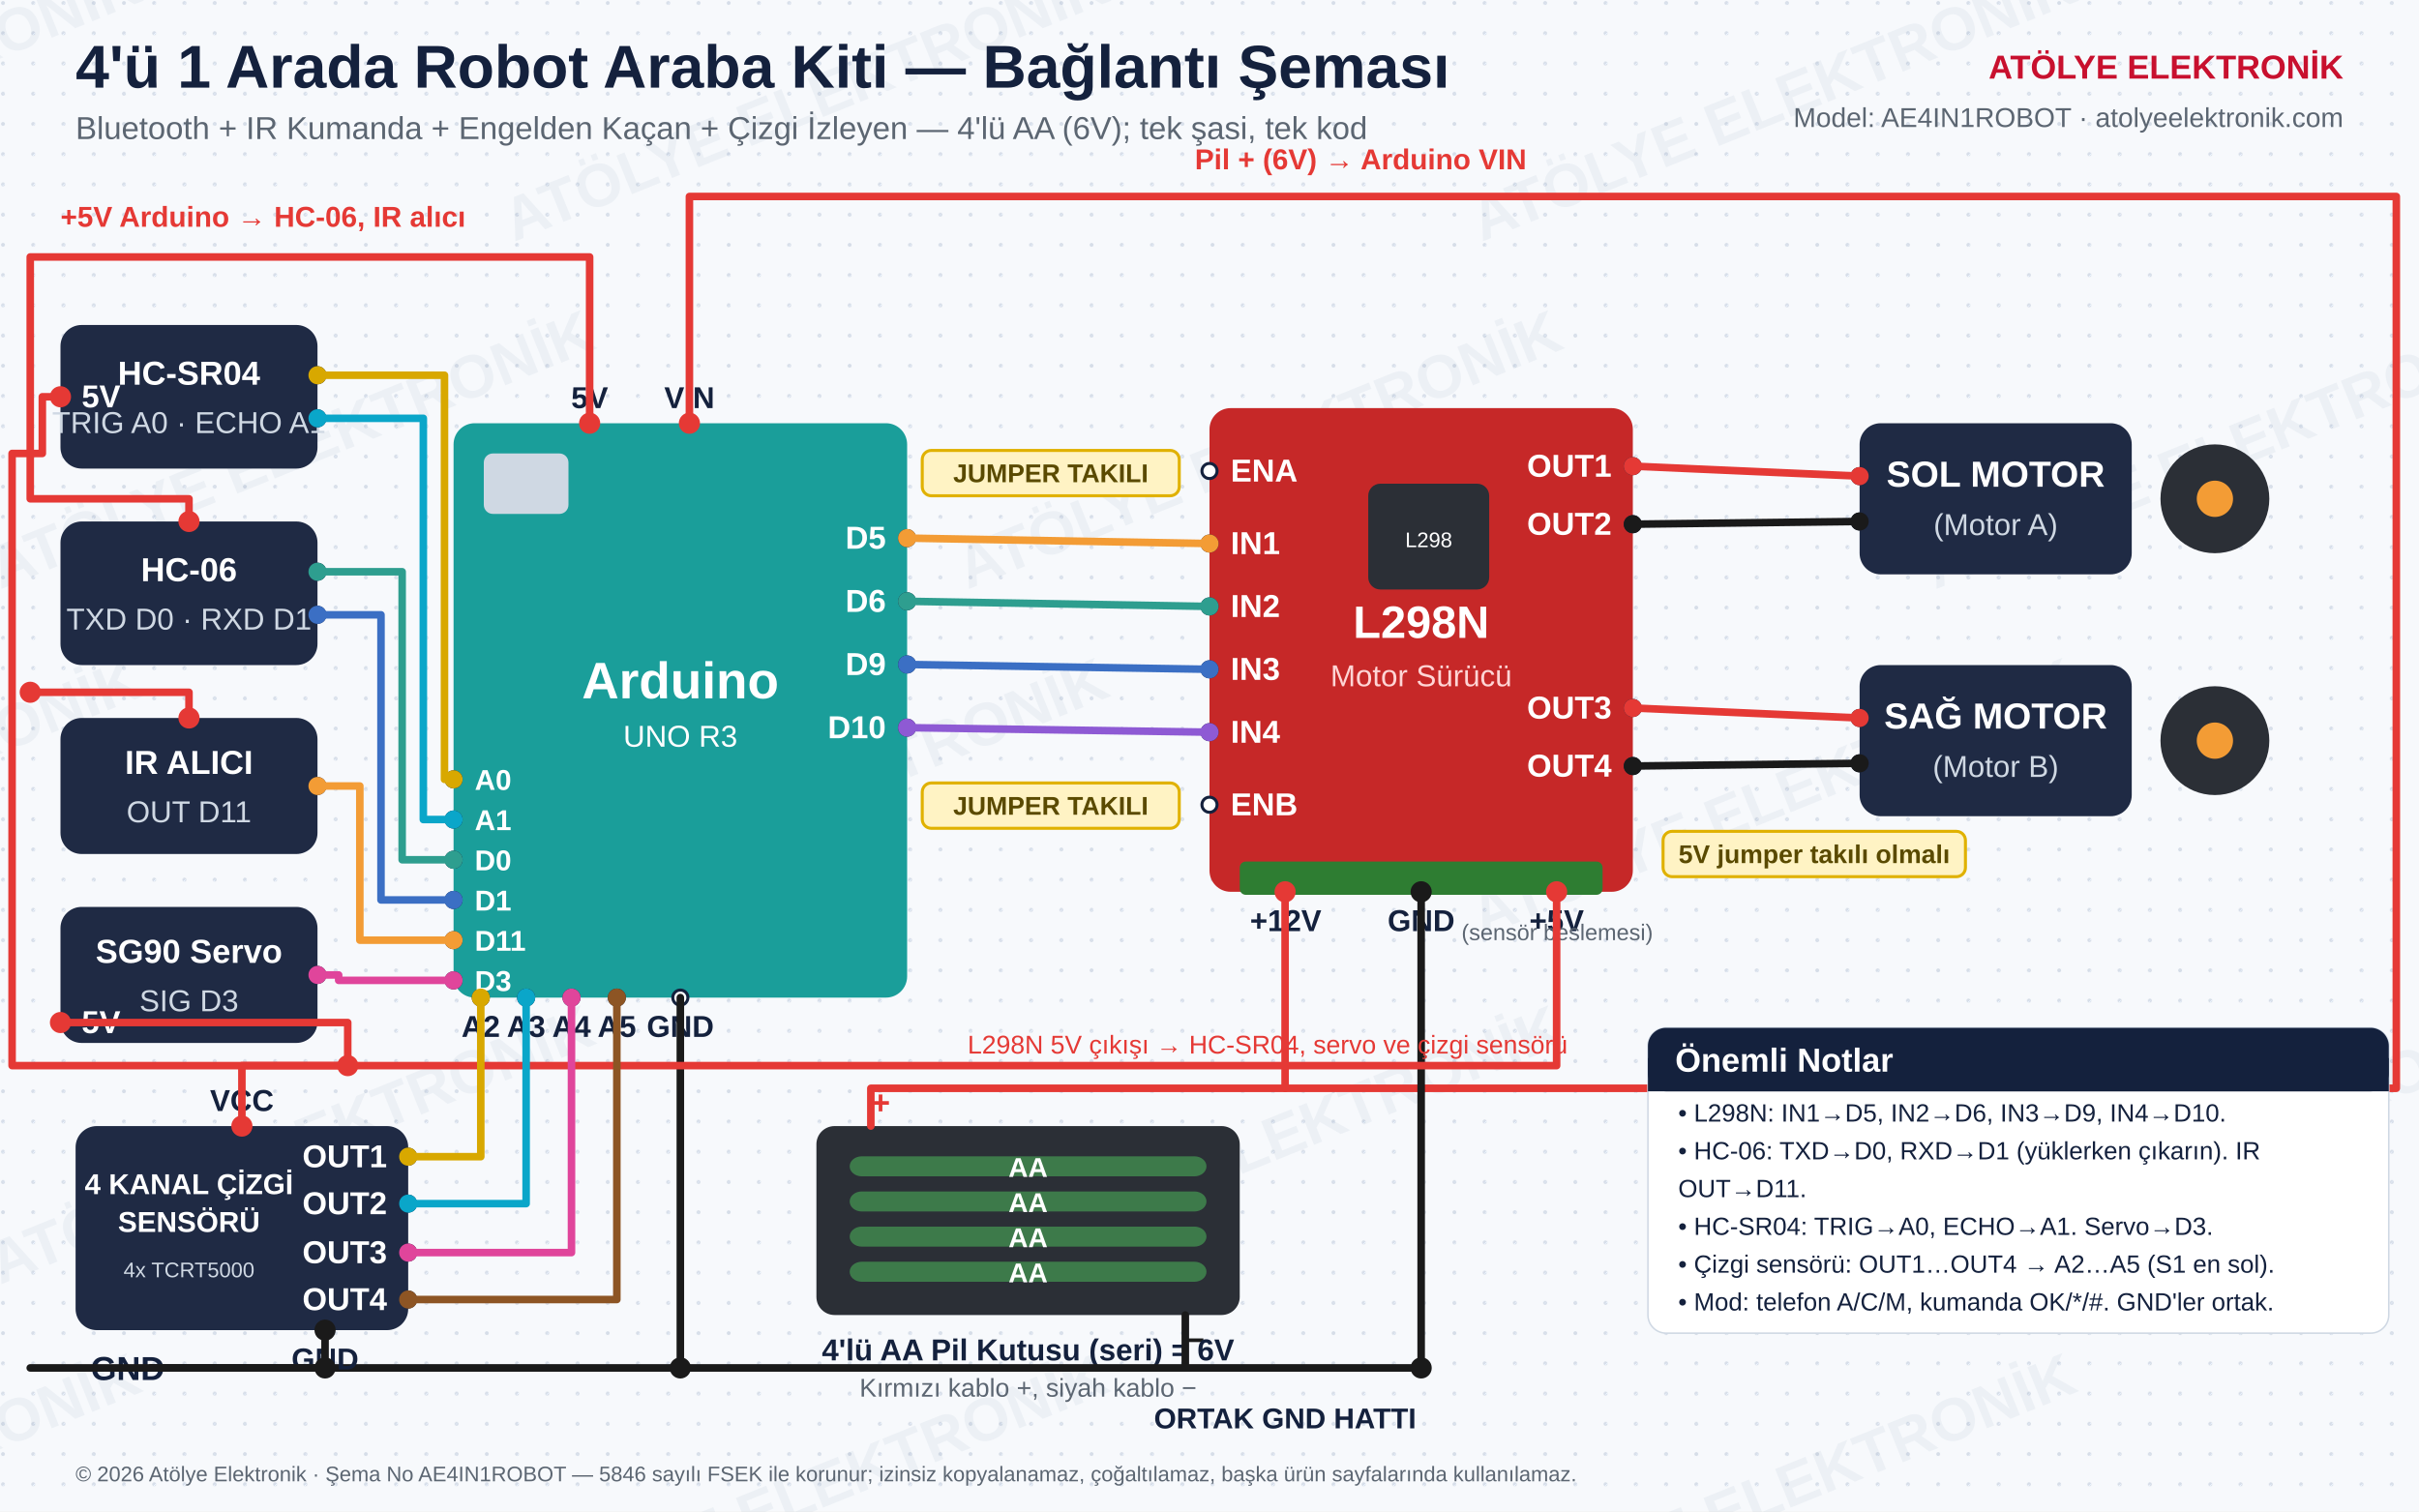
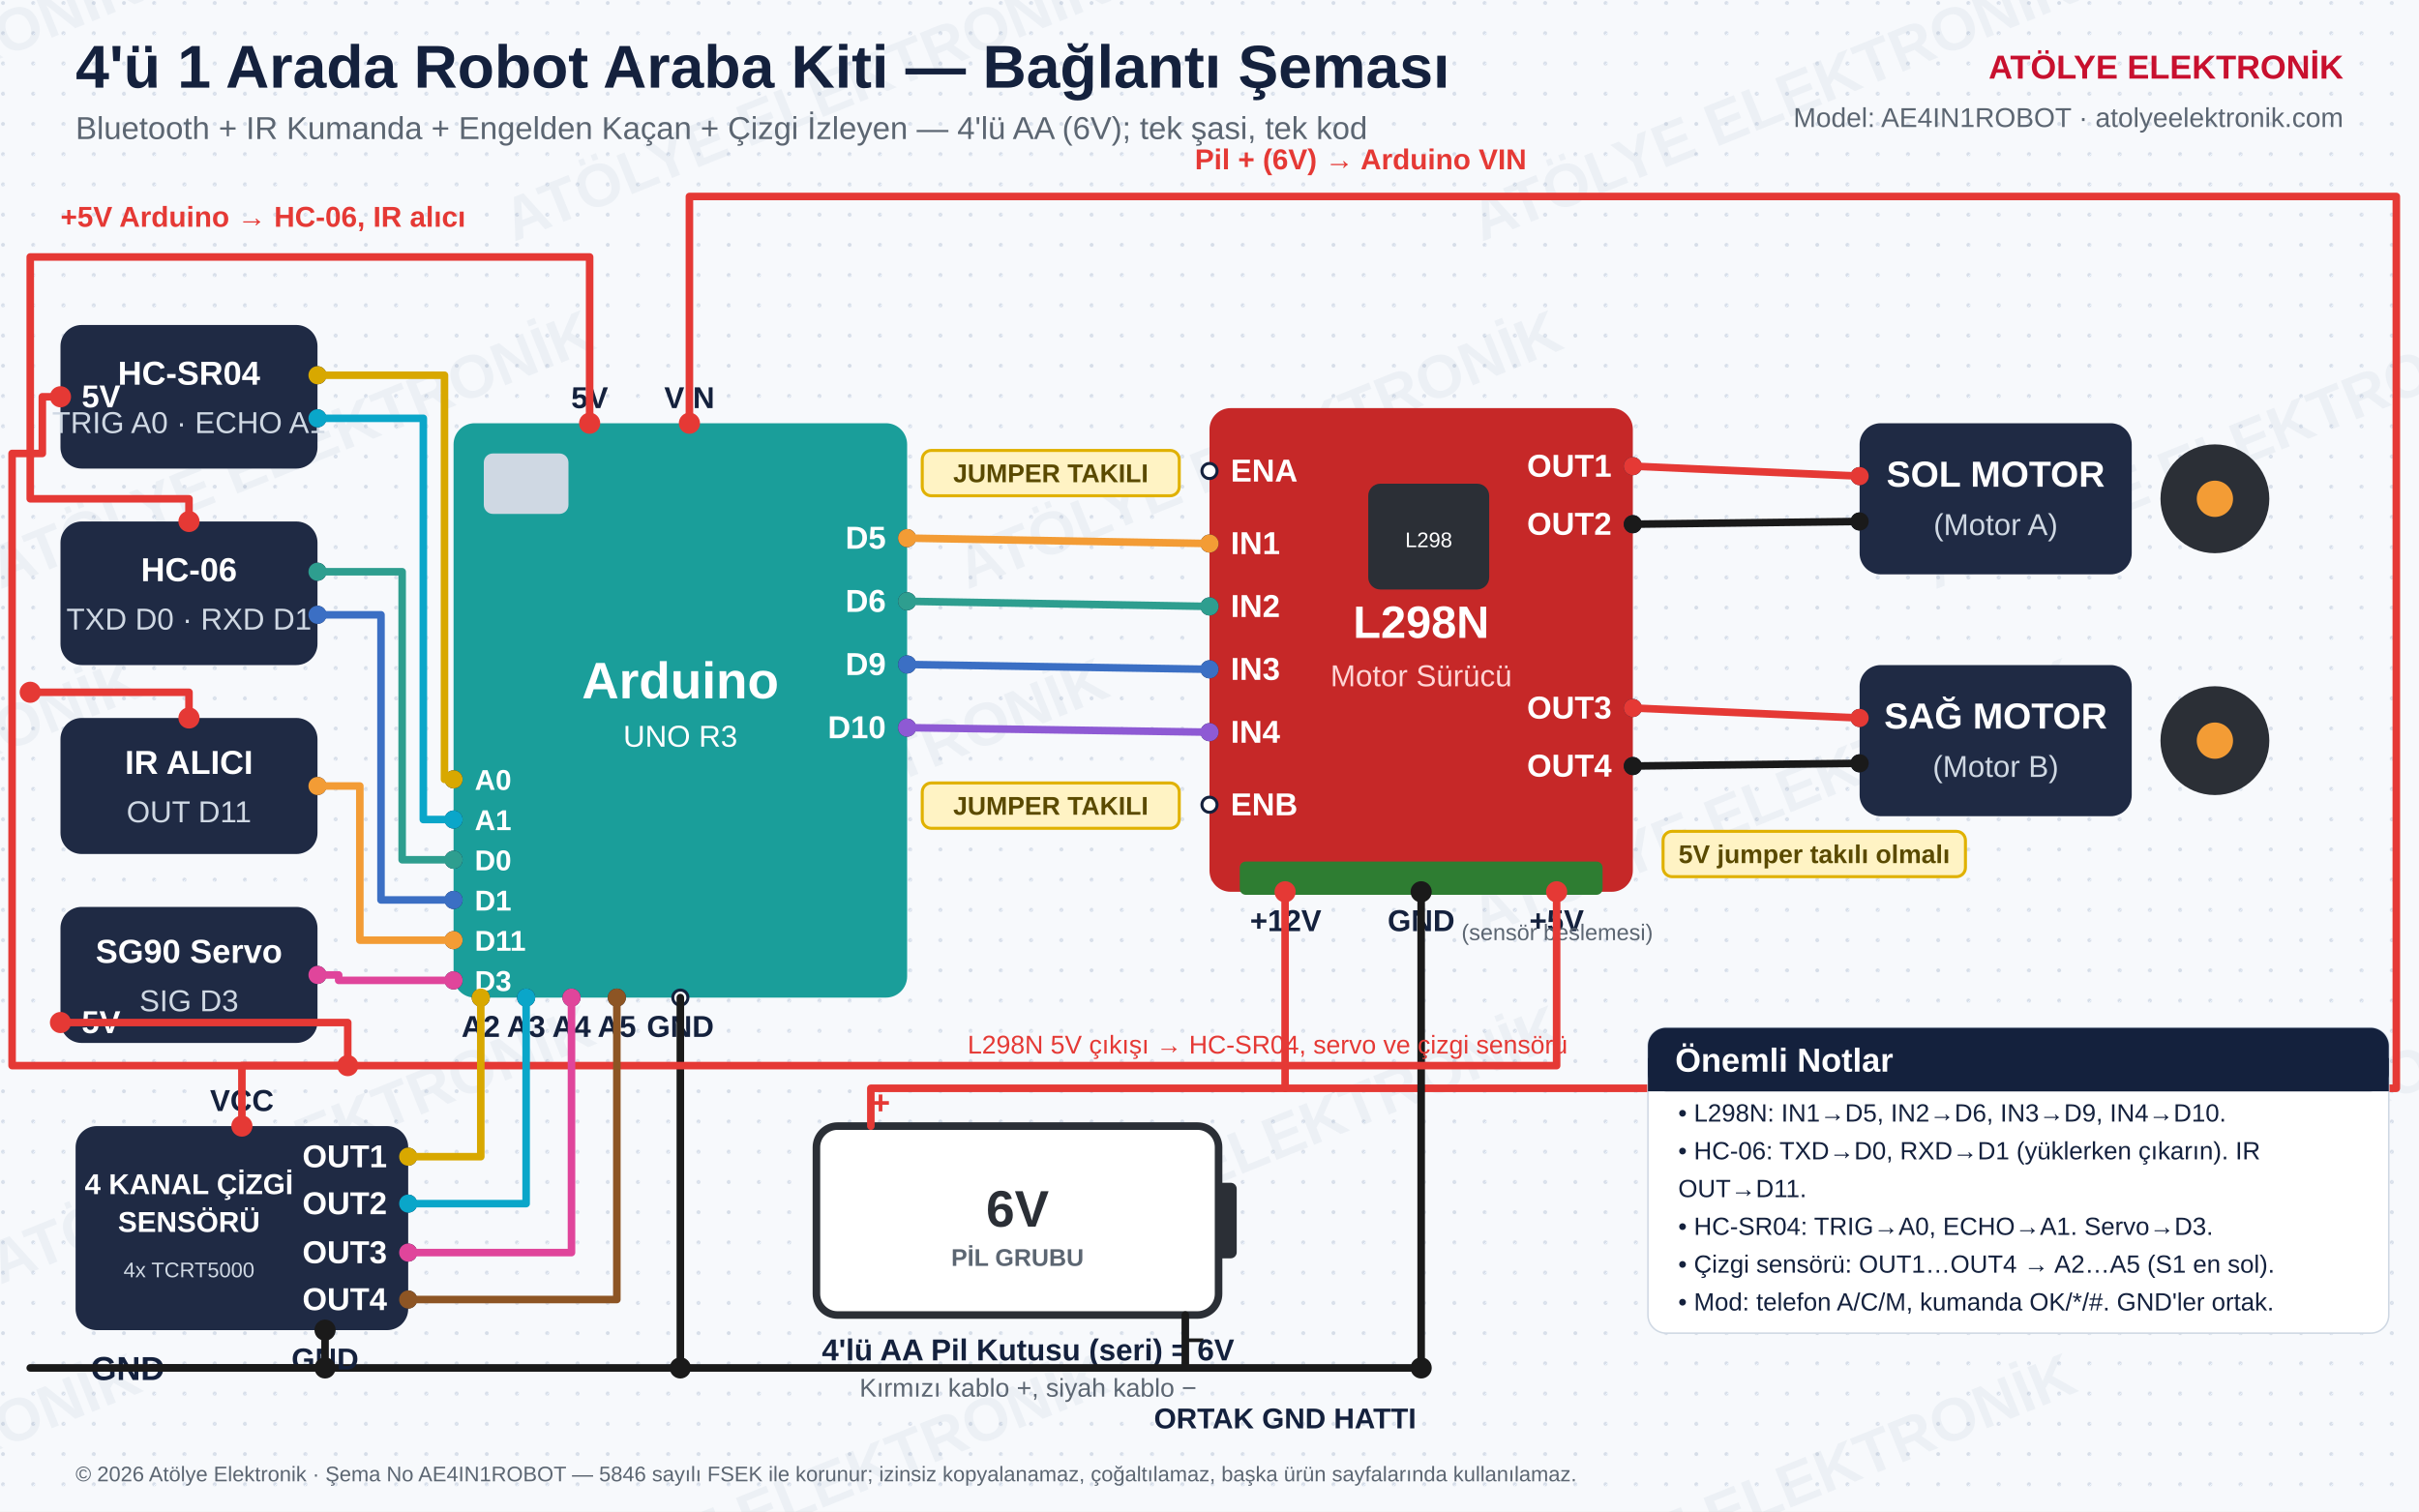
<svg xmlns="http://www.w3.org/2000/svg" width="1600" height="1000" viewBox="0 0 1600 1000" font-family="Segoe UI, Arial, sans-serif">
  <defs>
    <pattern id="dots" width="20" height="20" patternUnits="userSpaceOnUse">
      <circle cx="2" cy="2" r="1.3" fill="#d6dde8" />
    </pattern>
  </defs>
  <rect width="1600" height="1000" fill="#f7f9fc" />
  <rect width="1600" height="1000" fill="url(#dots)" />
  <g opacity="0.045" font-weight="800" font-size="40" fill="#003360">
    <text x="-300" y="160" transform="rotate(-22 -300 160)">ATÖLYE ELEKTRONİK</text>
    <text x="340" y="160" transform="rotate(-22 340 160)">ATÖLYE ELEKTRONİK</text>
    <text x="980" y="160" transform="rotate(-22 980 160)">ATÖLYE ELEKTRONİK</text>
    <text x="1620" y="160" transform="rotate(-22 1620 160)">ATÖLYE ELEKTRONİK</text>
    <text x="0" y="390" transform="rotate(-22 0 390)">ATÖLYE ELEKTRONİK</text>
    <text x="640" y="390" transform="rotate(-22 640 390)">ATÖLYE ELEKTRONİK</text>
    <text x="1280" y="390" transform="rotate(-22 1280 390)">ATÖLYE ELEKTRONİK</text>
    <text x="-300" y="620" transform="rotate(-22 -300 620)">ATÖLYE ELEKTRONİK</text>
    <text x="340" y="620" transform="rotate(-22 340 620)">ATÖLYE ELEKTRONİK</text>
    <text x="980" y="620" transform="rotate(-22 980 620)">ATÖLYE ELEKTRONİK</text>
    <text x="1620" y="620" transform="rotate(-22 1620 620)">ATÖLYE ELEKTRONİK</text>
    <text x="0" y="850" transform="rotate(-22 0 850)">ATÖLYE ELEKTRONİK</text>
    <text x="640" y="850" transform="rotate(-22 640 850)">ATÖLYE ELEKTRONİK</text>
    <text x="1280" y="850" transform="rotate(-22 1280 850)">ATÖLYE ELEKTRONİK</text>
    <text x="-300" y="1080" transform="rotate(-22 -300 1080)">ATÖLYE ELEKTRONİK</text>
    <text x="340" y="1080" transform="rotate(-22 340 1080)">ATÖLYE ELEKTRONİK</text>
    <text x="980" y="1080" transform="rotate(-22 980 1080)">ATÖLYE ELEKTRONİK</text>
    <text x="1620" y="1080" transform="rotate(-22 1620 1080)">ATÖLYE ELEKTRONİK</text>
  </g>
  <text x="50" y="58" font-size="40" font-weight="800" fill="#14213d">4'ü 1 Arada Robot Araba Kiti — Bağlantı Şeması</text>
  <text x="50" y="92" font-size="21" fill="#5c6672">Bluetooth + IR Kumanda + Engelden Kaçan + Çizgi İzleyen — 4'lü AA (6V); tek şasi, tek kod</text>
  <text x="1550" y="52" text-anchor="end" font-size="22" font-weight="800" fill="#c8102e">ATÖLYE ELEKTRONİK</text>
  <text x="1550" y="84" text-anchor="end" font-size="18" fill="#5c6672">Model: AE4IN1ROBOT · atolyeelektronik.com</text>
  <rect x="300" y="280" width="300" height="380" rx="14" fill="#1a9e9a" />
  <text x="450.0" y="462.0" text-anchor="middle" font-size="34" font-weight="700" fill="#fff">Arduino</text>
  <text x="450.0" y="494.0" text-anchor="middle" font-size="20" fill="#ffffff">UNO R3</text>
  <text x="586" y="363.0" text-anchor="end" font-size="21" font-weight="700" fill="#fff">D5</text>
  <circle cx="600" cy="356.0" r="5" fill="#fff" stroke="#14213d" stroke-width="2" />
  <text x="586" y="404.8" text-anchor="end" font-size="21" font-weight="700" fill="#fff">D6</text>
  <circle cx="600" cy="397.8" r="5" fill="#fff" stroke="#14213d" stroke-width="2" />
  <text x="586" y="446.6" text-anchor="end" font-size="21" font-weight="700" fill="#fff">D9</text>
  <circle cx="600" cy="439.6" r="5" fill="#fff" stroke="#14213d" stroke-width="2" />
  <text x="586" y="488.4" text-anchor="end" font-size="21" font-weight="700" fill="#fff">D10</text>
  <circle cx="600" cy="481.4" r="5" fill="#fff" stroke="#14213d" stroke-width="2" />
  <text x="390.0" y="270" text-anchor="middle" font-size="20" font-weight="700" fill="#14213d">5V</text>
  <circle cx="390.0" cy="280" r="5" fill="#fff" stroke="#14213d" stroke-width="2" />
  <text x="456.0" y="270" text-anchor="middle" font-size="20" font-weight="700" fill="#14213d">VIN</text>
  <circle cx="456.0" cy="280" r="5" fill="#fff" stroke="#14213d" stroke-width="2" />
  <text x="450.0" y="686" text-anchor="middle" font-size="20" font-weight="700" fill="#14213d">GND</text>
  <circle cx="450.0" cy="660" r="5" fill="#fff" stroke="#14213d" stroke-width="2" />
  <text x="318.0" y="686" text-anchor="middle" font-size="20" font-weight="700" fill="#14213d">A2</text>
  <circle cx="318.0" cy="660" r="5" fill="#fff" stroke="#14213d" stroke-width="2" />
  <text x="348.0" y="686" text-anchor="middle" font-size="20" font-weight="700" fill="#14213d">A3</text>
  <circle cx="348.0" cy="660" r="5" fill="#fff" stroke="#14213d" stroke-width="2" />
  <text x="378.0" y="686" text-anchor="middle" font-size="20" font-weight="700" fill="#14213d">A4</text>
  <circle cx="378.0" cy="660" r="5" fill="#fff" stroke="#14213d" stroke-width="2" />
  <text x="408.0" y="686" text-anchor="middle" font-size="20" font-weight="700" fill="#14213d">A5</text>
  <circle cx="408.0" cy="660" r="5" fill="#fff" stroke="#14213d" stroke-width="2" />
  <rect x="320" y="300" width="56" height="40" rx="6" fill="#cfd8e3" />
  <rect x="800" y="270" width="280" height="320" rx="14" fill="#c62828" />
  <text x="940.0" y="422.0" text-anchor="middle" font-size="30" font-weight="700" fill="#fff">L298N</text>
  <text x="940.0" y="454.0" text-anchor="middle" font-size="20" fill="#ffd5d5">Motor Sürücü</text>
  <text x="814" y="318.6" font-size="21" font-weight="700" fill="#fff">ENA</text>
  <circle cx="800" cy="311.6" r="5" fill="#fff" stroke="#14213d" stroke-width="2" />
  <text x="814" y="366.6" font-size="21" font-weight="700" fill="#fff">IN1</text>
  <circle cx="800" cy="359.6" r="5" fill="#fff" stroke="#14213d" stroke-width="2" />
  <text x="814" y="408.2" font-size="21" font-weight="700" fill="#fff">IN2</text>
  <circle cx="800" cy="401.2" r="5" fill="#fff" stroke="#14213d" stroke-width="2" />
  <text x="814" y="449.8" font-size="21" font-weight="700" fill="#fff">IN3</text>
  <circle cx="800" cy="442.8" r="5" fill="#fff" stroke="#14213d" stroke-width="2" />
  <text x="814" y="491.4" font-size="21" font-weight="700" fill="#fff">IN4</text>
  <circle cx="800" cy="484.4" r="5" fill="#fff" stroke="#14213d" stroke-width="2" />
  <text x="814" y="539.4" font-size="21" font-weight="700" fill="#fff">ENB</text>
  <circle cx="800" cy="532.4" r="5" fill="#fff" stroke="#14213d" stroke-width="2" />
  <text x="1066" y="315.4" text-anchor="end" font-size="21" font-weight="700" fill="#fff">OUT1</text>
  <circle cx="1080" cy="308.4" r="5" fill="#fff" stroke="#14213d" stroke-width="2" />
  <text x="1066" y="353.8" text-anchor="end" font-size="21" font-weight="700" fill="#fff">OUT2</text>
  <circle cx="1080" cy="346.8" r="5" fill="#fff" stroke="#14213d" stroke-width="2" />
  <text x="1066" y="475.4" text-anchor="end" font-size="21" font-weight="700" fill="#fff">OUT3</text>
  <circle cx="1080" cy="468.4" r="5" fill="#fff" stroke="#14213d" stroke-width="2" />
  <text x="1066" y="513.8" text-anchor="end" font-size="21" font-weight="700" fill="#fff">OUT4</text>
  <circle cx="1080" cy="506.8" r="5" fill="#fff" stroke="#14213d" stroke-width="2" />
  <text x="850.4" y="616" text-anchor="middle" font-size="20" font-weight="700" fill="#14213d">+12V</text>
  <circle cx="850.4" cy="590" r="5" fill="#fff" stroke="#14213d" stroke-width="2" />
  <text x="940.0" y="616" text-anchor="middle" font-size="20" font-weight="700" fill="#14213d">GND</text>
  <circle cx="940.0" cy="590" r="5" fill="#fff" stroke="#14213d" stroke-width="2" />
  <text x="1029.6" y="616" text-anchor="middle" font-size="20" font-weight="700" fill="#14213d">+5V</text>
  <circle cx="1029.6" cy="590" r="5" fill="#fff" stroke="#14213d" stroke-width="2" />
  <rect x="905" y="320" width="80" height="70" rx="8" fill="#2b2f36" />
  <text x="945" y="362" text-anchor="middle" font-size="14" fill="#fff">L298</text>
  <rect x="820" y="570" width="240" height="22" rx="4" fill="#2e7d32" />
  <rect x="610" y="298" width="170" height="30" rx="6" fill="#fff3c4" stroke="#e0b100" stroke-width="2" />
  <text x="695.0" y="319" text-anchor="middle" font-size="17" font-weight="700" fill="#5a4a00">JUMPER TAKILI</text>
  <rect x="610" y="518" width="170" height="30" rx="6" fill="#fff3c4" stroke="#e0b100" stroke-width="2" />
  <text x="695.0" y="539" text-anchor="middle" font-size="17" font-weight="700" fill="#5a4a00">JUMPER TAKILI</text>
  <rect x="1100" y="550" width="200" height="30" rx="6" fill="#fff3c4" stroke="#e0b100" stroke-width="2" />
  <text x="1200.0" y="571" text-anchor="middle" font-size="17" font-weight="700" fill="#5a4a00">5V jumper takılı olmalı</text>
  <text x="1030" y="622" text-anchor="middle" font-size="15" font-weight="500" fill="#5c6672">(sensör beslemesi)</text>
  <rect x="1230" y="280" width="180" height="100" rx="14" fill="#1f2a44" />
  <text x="1320.0" y="322.0" text-anchor="middle" font-size="24" font-weight="700" fill="#fff">SOL MOTOR</text>
  <text x="1320.0" y="354.0" text-anchor="middle" font-size="20" fill="#cfd8e3">(Motor A)</text>
  <text x="1244" y="322.0" font-size="21" font-weight="700" fill="#fff" />
  <circle cx="1230" cy="315.0" r="5" fill="#fff" stroke="#14213d" stroke-width="2" />
  <text x="1244" y="352.0" font-size="21" font-weight="700" fill="#fff"> </text>
  <circle cx="1230" cy="345.0" r="5" fill="#fff" stroke="#14213d" stroke-width="2" />
  <circle cx="1465" cy="330" r="36" fill="#2b2f36" />
  <circle cx="1465" cy="330" r="12" fill="#f39c35" />
  <rect x="1230" y="440" width="180" height="100" rx="14" fill="#1f2a44" />
  <text x="1320.0" y="482.0" text-anchor="middle" font-size="24" font-weight="700" fill="#fff">SAĞ MOTOR</text>
  <text x="1320.0" y="514.0" text-anchor="middle" font-size="20" fill="#cfd8e3">(Motor B)</text>
  <text x="1244" y="482.0" font-size="21" font-weight="700" fill="#fff" />
  <circle cx="1230" cy="475.0" r="5" fill="#fff" stroke="#14213d" stroke-width="2" />
  <text x="1244" y="512.0" font-size="21" font-weight="700" fill="#fff"> </text>
  <circle cx="1230" cy="505.0" r="5" fill="#fff" stroke="#14213d" stroke-width="2" />
  <circle cx="1465" cy="490" r="36" fill="#2b2f36" />
  <circle cx="1465" cy="490" r="12" fill="#f39c35" />
-   <rect x="540" y="745" width="280" height="125" rx="12" fill="#2b2f36" />
-   <rect x="562" y="765.0" width="236" height="13.25" rx="8" fill="#3d7a4a" />
-   <text x="680.0" y="778.625" text-anchor="middle" font-size="18" font-weight="700" fill="#fff">AA</text>
-   <rect x="562" y="788.25" width="236" height="13.25" rx="8" fill="#3d7a4a" />
-   <text x="680.0" y="801.875" text-anchor="middle" font-size="18" font-weight="700" fill="#fff">AA</text>
-   <rect x="562" y="811.5" width="236" height="13.25" rx="8" fill="#3d7a4a" />
-   <text x="680.0" y="825.125" text-anchor="middle" font-size="18" font-weight="700" fill="#fff">AA</text>
-   <rect x="562" y="834.75" width="236" height="13.25" rx="8" fill="#3d7a4a" />
-   <text x="680.0" y="848.375" text-anchor="middle" font-size="18" font-weight="700" fill="#fff">AA</text>
+   <rect x="540" y="745" width="266" height="125" rx="14" fill="#fff" stroke="#2b2f36" stroke-width="5" />
+   <rect x="804" y="782.5" width="14" height="50.0" rx="4" fill="#2b2f36" />
+   <text x="673.0" y="811.5" text-anchor="middle" font-size="34" font-weight="800" fill="#2b2f36">6V</text>
+   <text x="673.0" y="837.5" text-anchor="middle" font-size="16" font-weight="700" fill="#5c6672">PİL GRUBU</text>
  <text x="576" y="737" font-size="22" font-weight="700" fill="#e53935">+</text>
  <text x="784" y="894" font-size="22" font-weight="700" fill="#1a1a1a">−</text>
  <text x="680.0" y="900" text-anchor="middle" font-size="20" font-weight="700" fill="#14213d">4'lü AA Pil Kutusu (seri) = 6V</text>
  <text x="680.0" y="924" text-anchor="middle" font-size="17" fill="#5c6672">Kırmızı kablo +, siyah kablo −</text>
  <path d="M 600 356.0 L 800 359.6" fill="none" stroke="#f39c35" stroke-width="5" stroke-linejoin="round" stroke-linecap="round" />
  <circle cx="600" cy="356.0" r="6" fill="#f39c35" />
  <circle cx="800" cy="359.6" r="6" fill="#f39c35" />
  <path d="M 600 397.8 L 800 401.2" fill="none" stroke="#2e9e8f" stroke-width="5" stroke-linejoin="round" stroke-linecap="round" />
  <circle cx="600" cy="397.8" r="6" fill="#2e9e8f" />
  <circle cx="800" cy="401.2" r="6" fill="#2e9e8f" />
  <path d="M 600 439.6 L 800 442.8" fill="none" stroke="#3b6fc4" stroke-width="5" stroke-linejoin="round" stroke-linecap="round" />
  <circle cx="600" cy="439.6" r="6" fill="#3b6fc4" />
  <circle cx="800" cy="442.8" r="6" fill="#3b6fc4" />
  <path d="M 600 481.4 L 800 484.4" fill="none" stroke="#8e5ad4" stroke-width="5" stroke-linejoin="round" stroke-linecap="round" />
  <circle cx="600" cy="481.4" r="6" fill="#8e5ad4" />
  <circle cx="800" cy="484.4" r="6" fill="#8e5ad4" />
  <path d="M 1080 308.4 L 1230 315.0" fill="none" stroke="#e53935" stroke-width="5" stroke-linejoin="round" stroke-linecap="round" />
  <circle cx="1080" cy="308.4" r="6" fill="#e53935" />
  <circle cx="1230" cy="315.0" r="6" fill="#e53935" />
  <path d="M 1080 346.8 L 1230 345.0" fill="none" stroke="#1a1a1a" stroke-width="5" stroke-linejoin="round" stroke-linecap="round" />
  <circle cx="1080" cy="346.8" r="6" fill="#1a1a1a" />
  <circle cx="1230" cy="345.0" r="6" fill="#1a1a1a" />
  <path d="M 1080 468.4 L 1230 475.0" fill="none" stroke="#e53935" stroke-width="5" stroke-linejoin="round" stroke-linecap="round" />
  <circle cx="1080" cy="468.4" r="6" fill="#e53935" />
  <circle cx="1230" cy="475.0" r="6" fill="#e53935" />
  <path d="M 1080 506.8 L 1230 505.0" fill="none" stroke="#1a1a1a" stroke-width="5" stroke-linejoin="round" stroke-linecap="round" />
  <circle cx="1080" cy="506.8" r="6" fill="#1a1a1a" />
  <circle cx="1230" cy="505.0" r="6" fill="#1a1a1a" />
  <path d="M 576 745 L 576 720 L 850 720 L 850 590" fill="none" stroke="#e53935" stroke-width="5" stroke-linejoin="round" stroke-linecap="round" />
  <circle cx="850" cy="590" r="7" fill="#e53935" />
  <path d="M 850 720 L 1585 720 L 1585 130 L 456 130 L 456 280" fill="none" stroke="#e53935" stroke-width="5" stroke-linejoin="round" stroke-linecap="round" />
  <circle cx="456" cy="280" r="7" fill="#e53935" />
  <text x="900" y="112" text-anchor="middle" font-size="19" font-weight="700" fill="#e53935">Pil + (6V) → Arduino VIN</text>
  <path d="M 784 870 L 784 905 L 100 905" fill="none" stroke="#1a1a1a" stroke-width="5" stroke-linejoin="round" stroke-linecap="round" />
  <path d="M 784 905 L 940 905 L 940 590" fill="none" stroke="#1a1a1a" stroke-width="5" stroke-linejoin="round" stroke-linecap="round" />
  <circle cx="940" cy="590" r="7" fill="#1a1a1a" />
  <path d="M 450 660 L 450 905" fill="none" stroke="#1a1a1a" stroke-width="5" stroke-linejoin="round" stroke-linecap="round" />
  <circle cx="450" cy="905" r="7" fill="#1a1a1a" />
  <circle cx="940" cy="905" r="7" fill="#1a1a1a" />
  <text x="60" y="913" text-anchor="start" font-size="22" font-weight="700" fill="#14213d">GND</text>
  <text x="850" y="945" text-anchor="middle" font-size="19" font-weight="700" fill="#14213d">ORTAK GND HATTI</text>
  <rect x="40" y="215" width="170" height="95" rx="14" fill="#1f2a44" />
  <text x="125.0" y="254.5" text-anchor="middle" font-size="22" font-weight="700" fill="#fff">HC-SR04</text>
  <text x="125.0" y="286.5" text-anchor="middle" font-size="20" fill="#cfd8e3">TRIG A0 · ECHO A1</text>
  <text x="196" y="255.25" text-anchor="end" font-size="21" font-weight="700" fill="#fff" />
  <circle cx="210" cy="248.25" r="5" fill="#fff" stroke="#14213d" stroke-width="2" />
  <text x="196" y="283.75" text-anchor="end" font-size="21" font-weight="700" fill="#fff"> </text>
  <circle cx="210" cy="276.75" r="5" fill="#fff" stroke="#14213d" stroke-width="2" />
  <text x="54" y="269.5" font-size="21" font-weight="700" fill="#fff">5V</text>
  <circle cx="40" cy="262.5" r="5" fill="#fff" stroke="#14213d" stroke-width="2" />
  <rect x="40" y="345" width="170" height="95" rx="14" fill="#1f2a44" />
  <text x="125.0" y="384.5" text-anchor="middle" font-size="22" font-weight="700" fill="#fff">HC-06</text>
  <text x="125.0" y="416.5" text-anchor="middle" font-size="20" fill="#cfd8e3">TXD D0 · RXD D1</text>
  <text x="196" y="385.25" text-anchor="end" font-size="21" font-weight="700" fill="#fff" />
  <circle cx="210" cy="378.25" r="5" fill="#fff" stroke="#14213d" stroke-width="2" />
  <text x="196" y="413.75" text-anchor="end" font-size="21" font-weight="700" fill="#fff"> </text>
  <circle cx="210" cy="406.75" r="5" fill="#fff" stroke="#14213d" stroke-width="2" />
  <rect x="40" y="475" width="170" height="90" rx="14" fill="#1f2a44" />
  <text x="125.0" y="512.0" text-anchor="middle" font-size="22" font-weight="700" fill="#fff">IR ALICI</text>
  <text x="125.0" y="544.0" text-anchor="middle" font-size="20" fill="#cfd8e3">OUT D11</text>
  <text x="196" y="527.0" text-anchor="end" font-size="21" font-weight="700" fill="#fff" />
  <circle cx="210" cy="520.0" r="5" fill="#fff" stroke="#14213d" stroke-width="2" />
  <rect x="40" y="600" width="170" height="90" rx="14" fill="#1f2a44" />
  <text x="125.0" y="637.0" text-anchor="middle" font-size="22" font-weight="700" fill="#fff">SG90 Servo</text>
  <text x="125.0" y="669.0" text-anchor="middle" font-size="20" fill="#cfd8e3">SIG D3</text>
  <text x="196" y="652.0" text-anchor="end" font-size="21" font-weight="700" fill="#fff" />
  <circle cx="210" cy="645.0" r="5" fill="#fff" stroke="#14213d" stroke-width="2" />
  <text x="54" y="683.5" font-size="21" font-weight="700" fill="#fff">5V</text>
  <circle cx="40" cy="676.5" r="5" fill="#fff" stroke="#14213d" stroke-width="2" />
  <text x="314" y="522.6" font-size="19" font-weight="700" fill="#fff">A0</text>
  <circle cx="300" cy="515.6" r="5" fill="#fff" stroke="#14213d" stroke-width="2" />
  <text x="314" y="549.2" font-size="19" font-weight="700" fill="#fff">A1</text>
  <circle cx="300" cy="542.2" r="5" fill="#fff" stroke="#14213d" stroke-width="2" />
  <text x="314" y="575.8" font-size="19" font-weight="700" fill="#fff">D0</text>
  <circle cx="300" cy="568.8" r="5" fill="#fff" stroke="#14213d" stroke-width="2" />
  <text x="314" y="602.4" font-size="19" font-weight="700" fill="#fff">D1</text>
  <circle cx="300" cy="595.4" r="5" fill="#fff" stroke="#14213d" stroke-width="2" />
  <text x="314" y="629.0" font-size="19" font-weight="700" fill="#fff">D11</text>
  <circle cx="300" cy="622.0" r="5" fill="#fff" stroke="#14213d" stroke-width="2" />
  <text x="314" y="655.6" font-size="19" font-weight="700" fill="#fff">D3</text>
  <circle cx="300" cy="648.6" r="5" fill="#fff" stroke="#14213d" stroke-width="2" />
  <path d="M 210 248.25 L 294 248.25 L 294 515.6 L 300 515.6" fill="none" stroke="#d8a800" stroke-width="5" stroke-linejoin="round" stroke-linecap="round" />
  <circle cx="210" cy="248.25" r="6" fill="#d8a800" />
  <circle cx="300" cy="515.6" r="6" fill="#d8a800" />
  <path d="M 210 276.75 L 280 276.75 L 280 542.2 L 300 542.2" fill="none" stroke="#0aa6c9" stroke-width="5" stroke-linejoin="round" stroke-linecap="round" />
  <circle cx="210" cy="276.75" r="6" fill="#0aa6c9" />
  <circle cx="300" cy="542.2" r="6" fill="#0aa6c9" />
  <path d="M 210 378.25 L 266 378.25 L 266 568.8 L 300 568.8" fill="none" stroke="#2e9e8f" stroke-width="5" stroke-linejoin="round" stroke-linecap="round" />
  <circle cx="210" cy="378.25" r="6" fill="#2e9e8f" />
  <circle cx="300" cy="568.8" r="6" fill="#2e9e8f" />
  <path d="M 210 406.75 L 252 406.75 L 252 595.4 L 300 595.4" fill="none" stroke="#3b6fc4" stroke-width="5" stroke-linejoin="round" stroke-linecap="round" />
  <circle cx="210" cy="406.75" r="6" fill="#3b6fc4" />
  <circle cx="300" cy="595.4" r="6" fill="#3b6fc4" />
  <path d="M 210 520.0 L 238 520 L 238 622 L 300 622.0" fill="none" stroke="#f39c35" stroke-width="5" stroke-linejoin="round" stroke-linecap="round" />
  <circle cx="210" cy="520.0" r="6" fill="#f39c35" />
  <circle cx="300" cy="622.0" r="6" fill="#f39c35" />
  <path d="M 210 645.0 L 224 645 L 224 648.6 L 300 648.6" fill="none" stroke="#e0459b" stroke-width="5" stroke-linejoin="round" stroke-linecap="round" />
  <circle cx="210" cy="645.0" r="6" fill="#e0459b" />
  <circle cx="300" cy="648.6" r="6" fill="#e0459b" />
  <path d="M 125 345 L 125 330 L 20 330 L 20 170 L 390 170 L 390 280" fill="none" stroke="#e53935" stroke-width="5" stroke-linejoin="round" stroke-linecap="round" />
  <circle cx="390" cy="280" r="7" fill="#e53935" />
  <circle cx="125" cy="345" r="7" fill="#e53935" />
  <path d="M 125 475 L 125 458 L 20 458" fill="none" stroke="#e53935" stroke-width="5" stroke-linejoin="round" stroke-linecap="round" />
  <circle cx="125" cy="475" r="7" fill="#e53935" />
  <circle cx="20" cy="458" r="7" fill="#e53935" />
  <text x="40" y="150" text-anchor="start" font-size="19" font-weight="700" fill="#e53935">+5V Arduino → HC-06, IR alıcı</text>
  <path d="M 40 262.5 L 28 262.5 L 28 300 L 8 300 L 8 705 L 230 705 L 230 676.5 L 40 676.5" fill="none" stroke="#e53935" stroke-width="5" stroke-linejoin="round" stroke-linecap="round" />
  <circle cx="40" cy="262.5" r="7" fill="#e53935" />
  <circle cx="40" cy="676.5" r="7" fill="#e53935" />
  <path d="M 230 705 L 1029.6 705 L 1029.6 590" fill="none" stroke="#e53935" stroke-width="5" stroke-linejoin="round" stroke-linecap="round" />
  <circle cx="230" cy="705" r="7" fill="#e53935" />
  <circle cx="1029.6" cy="590" r="7" fill="#e53935" />
  <text x="640" y="697" text-anchor="start" font-size="17" font-weight="500" fill="#e53935">L298N 5V çıkışı → HC-SR04, servo ve çizgi sensörü</text>
  <path d="M 20 905 L 100 905" fill="none" stroke="#1a1a1a" stroke-width="5" stroke-linejoin="round" stroke-linecap="round" />
  <rect x="50" y="745" width="220" height="135" rx="14" fill="#1f2a44" />
  <text x="160.0" y="822.5" text-anchor="middle" font-size="18" font-weight="700" fill="#fff" />
  <text x="160.0" y="735" text-anchor="middle" font-size="20" font-weight="700" fill="#14213d">VCC</text>
  <circle cx="160.0" cy="745" r="5" fill="#fff" stroke="#14213d" stroke-width="2" />
  <text x="215.0" y="906" text-anchor="middle" font-size="20" font-weight="700" fill="#14213d">GND</text>
  <circle cx="215.0" cy="880" r="5" fill="#fff" stroke="#14213d" stroke-width="2" />
  <text x="256" y="772.25" text-anchor="end" font-size="21" font-weight="700" fill="#fff">OUT1</text>
  <circle cx="270" cy="765.25" r="5" fill="#fff" stroke="#14213d" stroke-width="2" />
  <text x="256" y="803.3" text-anchor="end" font-size="21" font-weight="700" fill="#fff">OUT2</text>
  <circle cx="270" cy="796.3" r="5" fill="#fff" stroke="#14213d" stroke-width="2" />
  <text x="256" y="835.7" text-anchor="end" font-size="21" font-weight="700" fill="#fff">OUT3</text>
  <circle cx="270" cy="828.7" r="5" fill="#fff" stroke="#14213d" stroke-width="2" />
  <text x="256" y="866.75" text-anchor="end" font-size="21" font-weight="700" fill="#fff">OUT4</text>
  <circle cx="270" cy="859.75" r="5" fill="#fff" stroke="#14213d" stroke-width="2" />
  <text x="125" y="790" text-anchor="middle" font-size="19" font-weight="700" fill="#fff">4 KANAL ÇİZGİ</text>
  <text x="125" y="815" text-anchor="middle" font-size="19" font-weight="700" fill="#fff">SENSÖRÜ</text>
  <text x="125" y="845" text-anchor="middle" font-size="14" font-weight="500" fill="#cfd8e3">4x TCRT5000</text>
  <path d="M 270 765.25 L 318.0 765.25 L 318.0 660" fill="none" stroke="#d8a800" stroke-width="5" stroke-linejoin="round" stroke-linecap="round" />
  <circle cx="270" cy="765.25" r="6" fill="#d8a800" />
  <circle cx="318.0" cy="660" r="6" fill="#d8a800" />
  <path d="M 270 796.3 L 348.0 796.3 L 348.0 660" fill="none" stroke="#0aa6c9" stroke-width="5" stroke-linejoin="round" stroke-linecap="round" />
  <circle cx="270" cy="796.3" r="6" fill="#0aa6c9" />
  <circle cx="348.0" cy="660" r="6" fill="#0aa6c9" />
  <path d="M 270 828.7 L 378.0 828.7 L 378.0 660" fill="none" stroke="#e0459b" stroke-width="5" stroke-linejoin="round" stroke-linecap="round" />
  <circle cx="270" cy="828.7" r="6" fill="#e0459b" />
  <circle cx="378.0" cy="660" r="6" fill="#e0459b" />
  <path d="M 270 859.75 L 408.0 859.75 L 408.0 660" fill="none" stroke="#8d5524" stroke-width="5" stroke-linejoin="round" stroke-linecap="round" />
  <circle cx="270" cy="859.75" r="6" fill="#8d5524" />
  <circle cx="408.0" cy="660" r="6" fill="#8d5524" />
  <path d="M 160 745 L 160 705 L 230 705" fill="none" stroke="#e53935" stroke-width="5" stroke-linejoin="round" stroke-linecap="round" />
  <circle cx="160" cy="745" r="7" fill="#e53935" />
  <path d="M 215 880 L 215 905 L 100 905" fill="none" stroke="#1a1a1a" stroke-width="5" stroke-linejoin="round" stroke-linecap="round" />
  <circle cx="215" cy="880" r="7" fill="#1a1a1a" />
  <circle cx="215" cy="905" r="7" fill="#1a1a1a" />
  <rect x="1090" y="680" width="490" height="202" rx="12" fill="#fff" stroke="#cfd8e3" />
  <rect x="1090" y="680" width="490" height="42" rx="12" fill="#14213d" />
  <rect x="1090" y="700" width="490" height="22" fill="#14213d" />
  <text x="1108" y="709" font-size="22" font-weight="700" fill="#fff">Önemli Notlar</text>
  <text x="1110" y="742" font-size="16.5" fill="#14213d">• L298N: IN1→D5, IN2→D6, IN3→D9, IN4→D10.</text>
  <text x="1110" y="767" font-size="16.5" fill="#14213d">• HC-06: TXD→D0, RXD→D1 (yüklerken çıkarın). IR</text>
  <text x="1110" y="792" font-size="16.5" fill="#14213d">   OUT→D11.</text>
  <text x="1110" y="817" font-size="16.5" fill="#14213d">• HC-SR04: TRIG→A0, ECHO→A1. Servo→D3.</text>
  <text x="1110" y="842" font-size="16.5" fill="#14213d">• Çizgi sensörü: OUT1…OUT4 → A2…A5 (S1 en sol).</text>
  <text x="1110" y="867" font-size="16.5" fill="#14213d">• Mod: telefon A/C/M, kumanda OK/*/#. GND'ler ortak.</text>
  <text x="50" y="980" font-size="14" fill="#5c6672">© 2026 Atölye Elektronik · Şema No AE4IN1ROBOT — 5846 sayılı FSEK ile korunur; izinsiz kopyalanamaz, çoğaltılamaz, başka ürün sayfalarında kullanılamaz.</text>
</svg>
